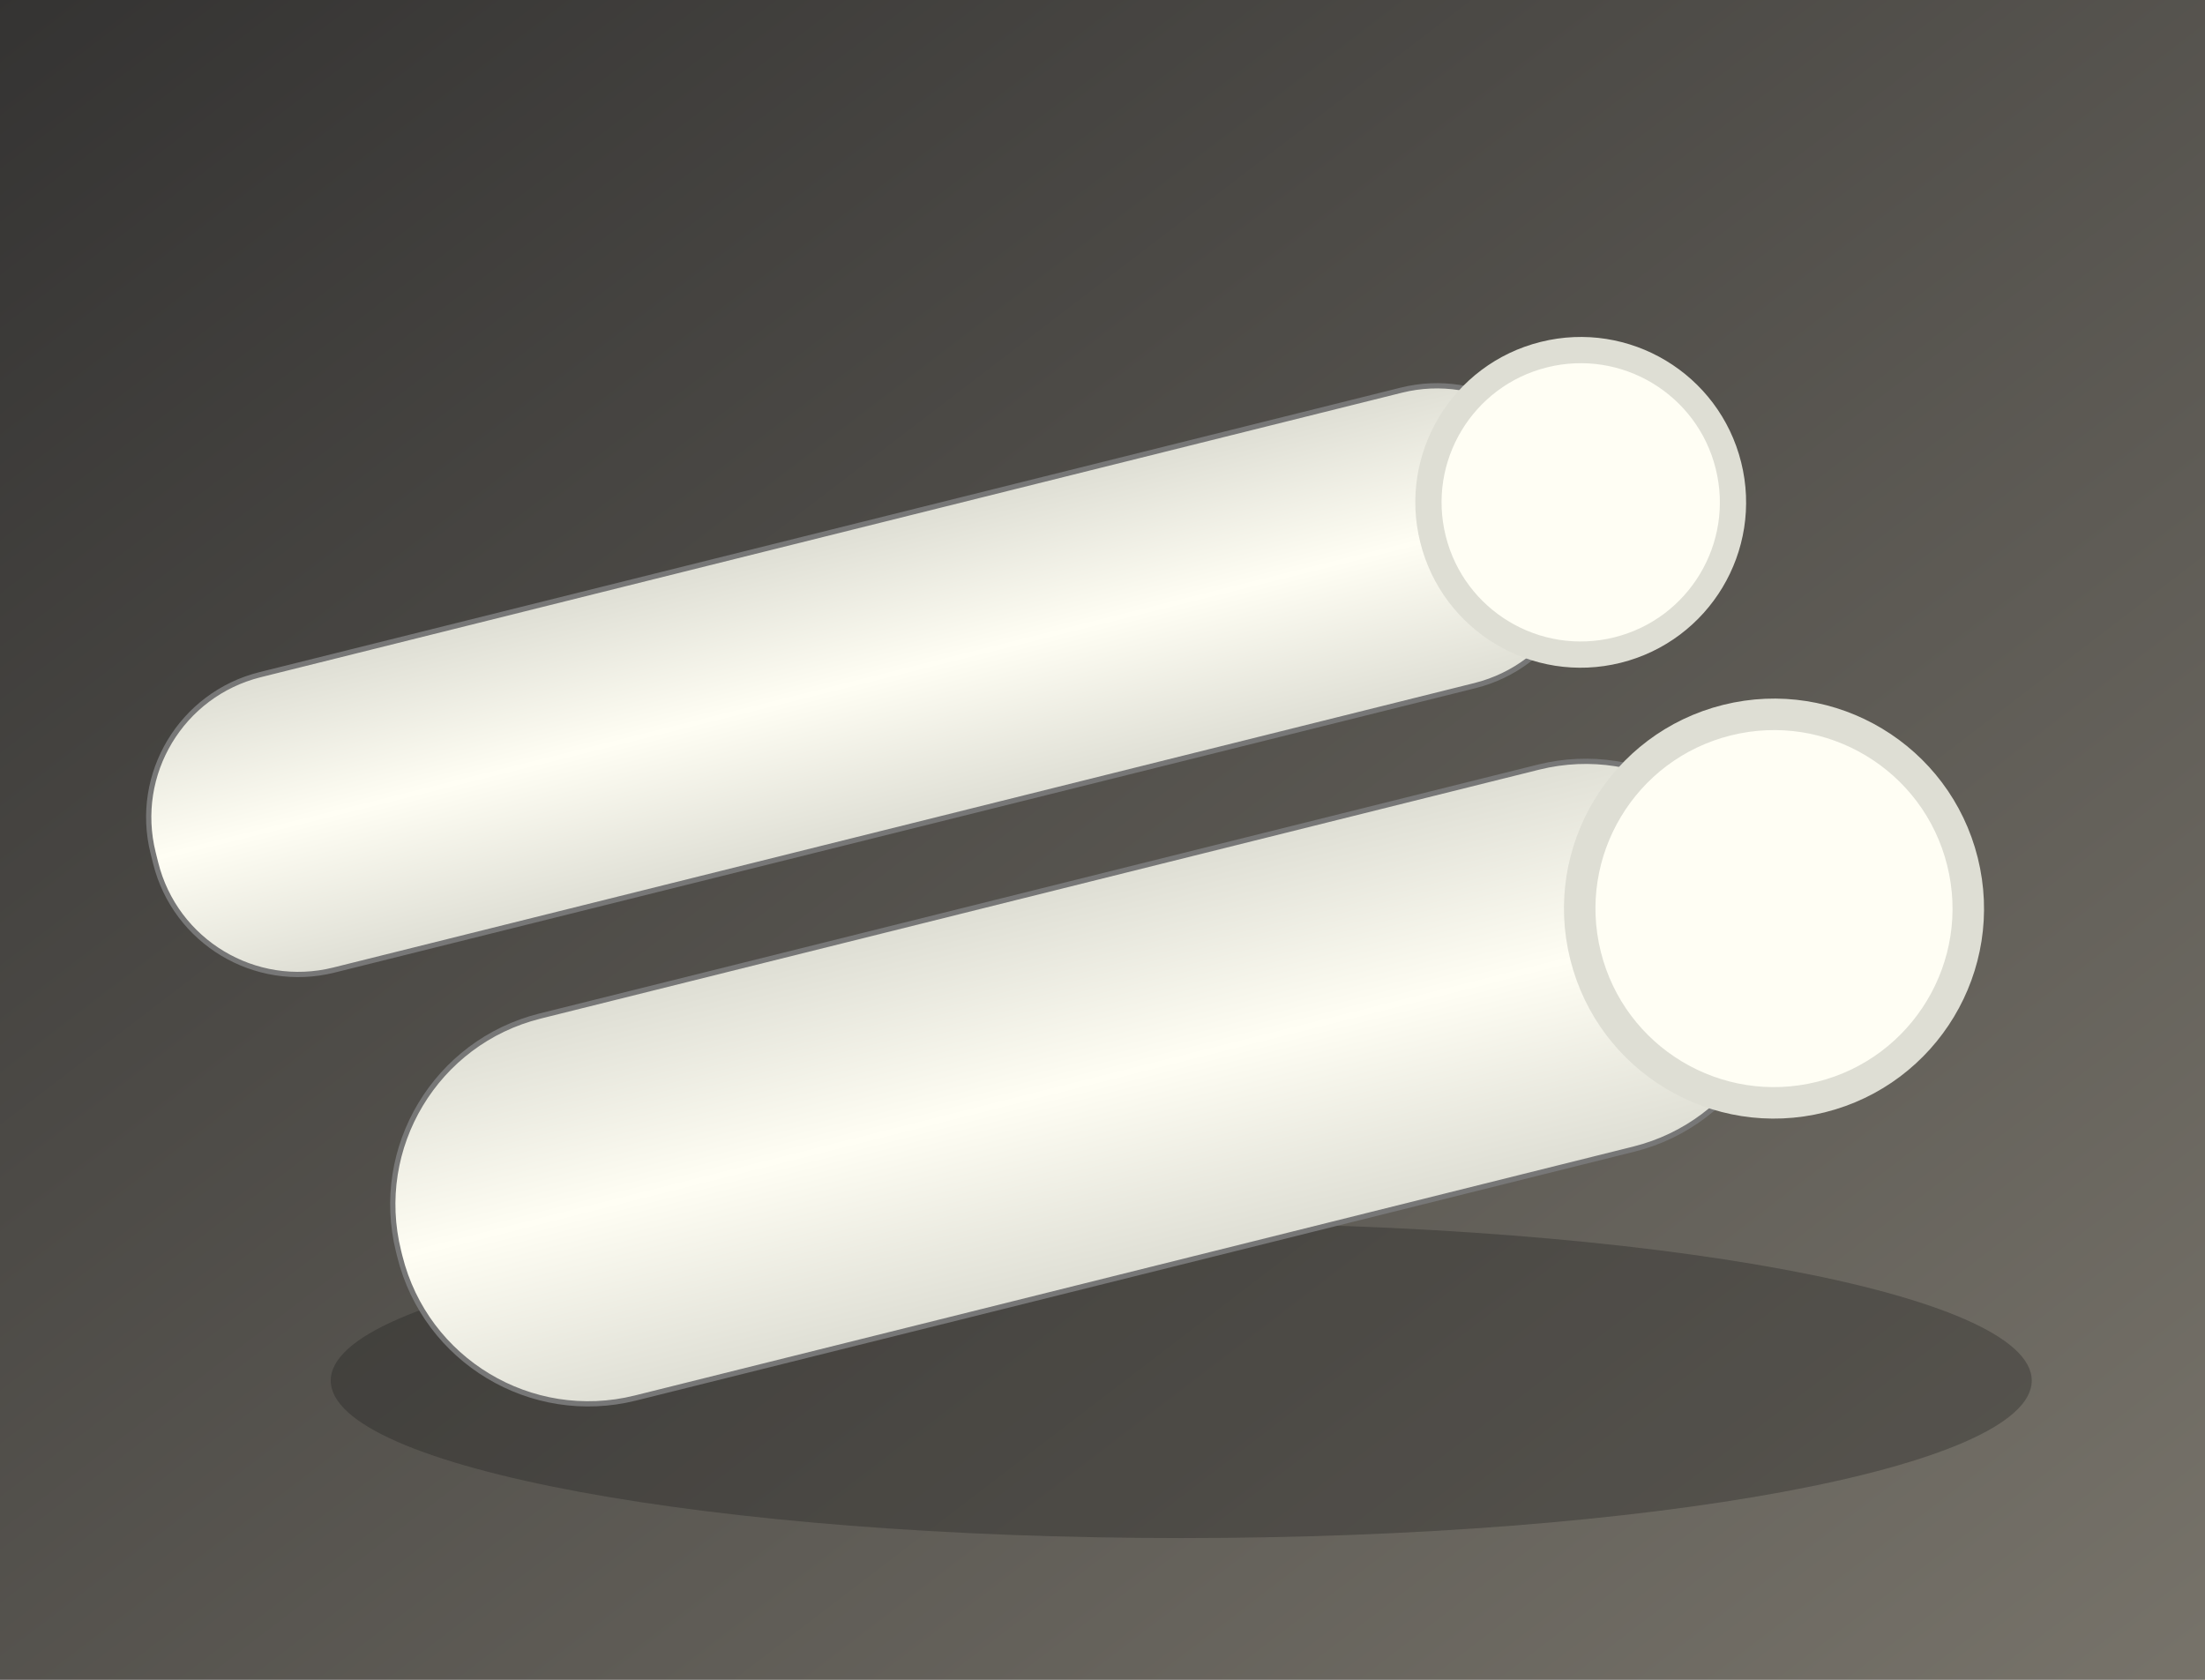
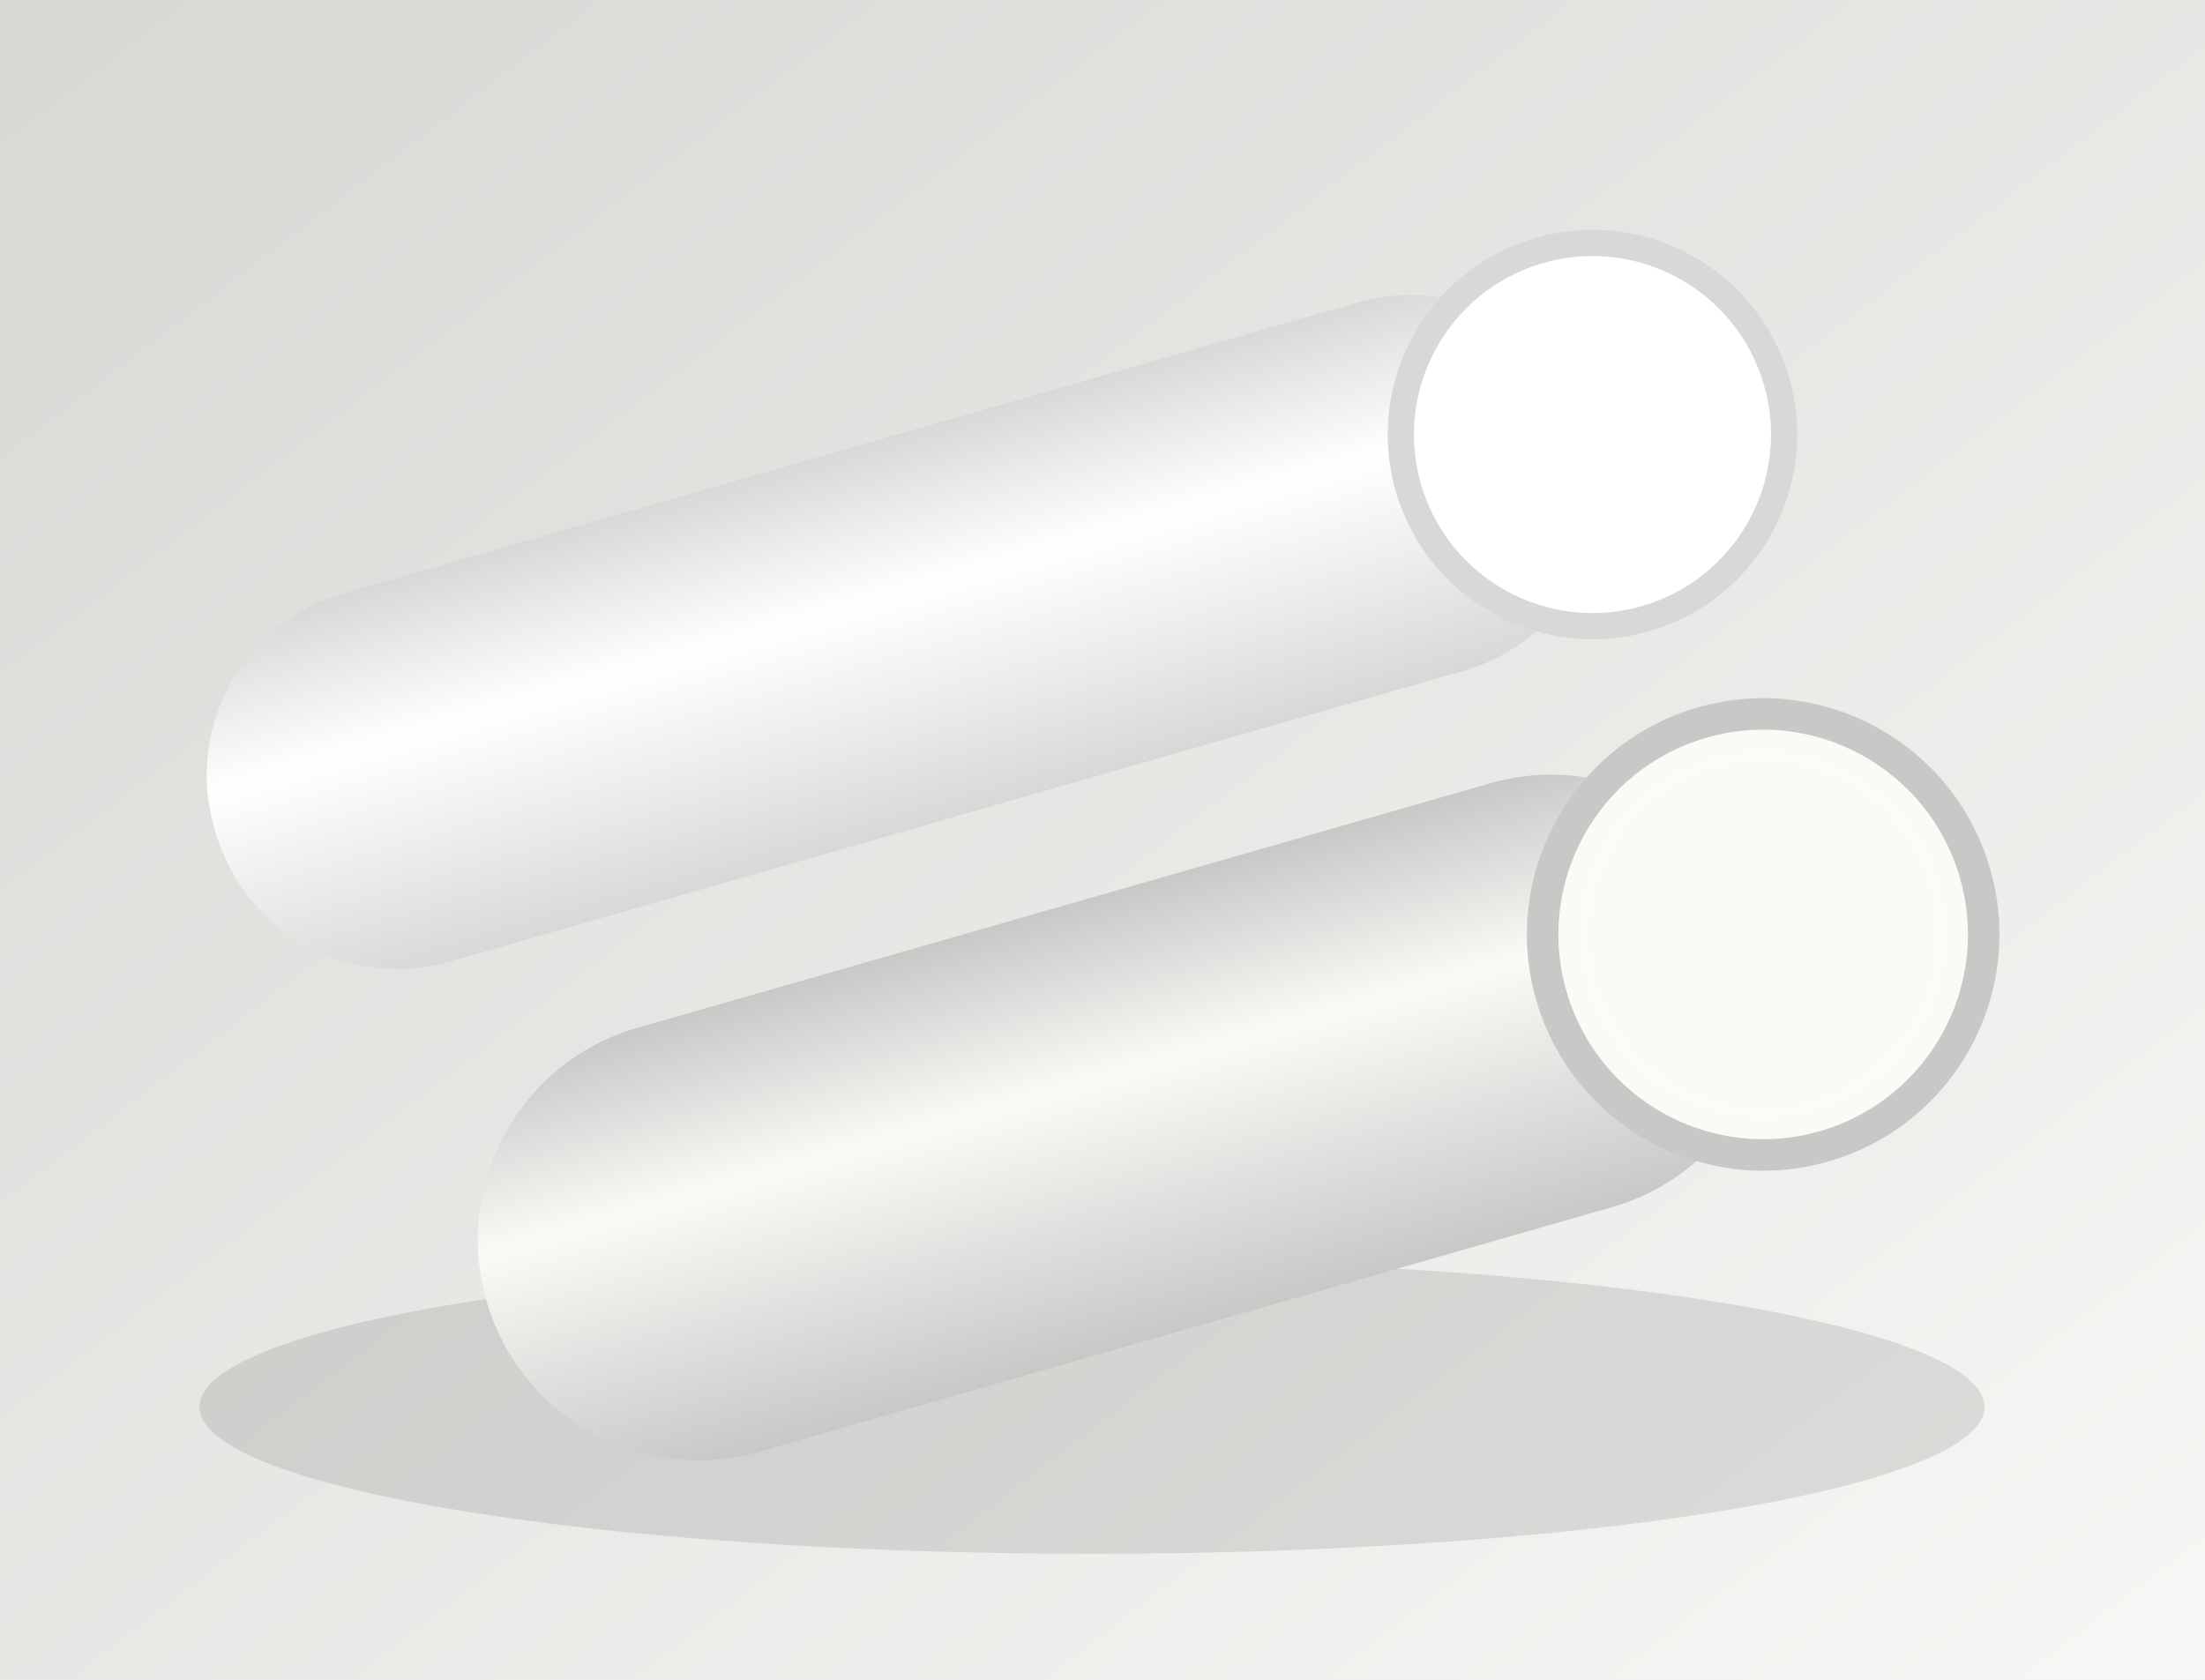
<svg xmlns="http://www.w3.org/2000/svg" viewBox="0 0 420 320">
  <defs>
    <linearGradient id="bg" x2="1" y2="1">
-       <stop stop-color="#343332" />
-       <stop offset="1" stop-color="#77736a" />
+       <stop stop-color="#d7d7d4" />
+       <stop offset="1" stop-color="#f7f7f5" />
    </linearGradient>
-     <linearGradient id="rod" x2="0" y2="1">
-       <stop stop-color="#deded4" />
-       <stop offset=".5" stop-color="#fffef4" />
-       <stop offset="1" stop-color="#deded4" />
+     <linearGradient id="a" x2="0" y2="1">
+       <stop stop-color="#d7d9d8" />
+       <stop offset=".4" stop-color="#ffffff" />
+       <stop offset="1" stop-color="#d7d9d8" />
+     </linearGradient>
+     <linearGradient id="b" x2="0" y2="1">
+       <stop stop-color="#c7c9c7" />
+       <stop offset=".4" stop-color="#fafaf6" />
+       <stop offset="1" stop-color="#c7c9c7" />
    </linearGradient>
  </defs>
  <rect width="420" height="320" fill="url(#bg)" />
-   <ellipse cx="225" cy="263" rx="162" ry="30" fill="#171717" opacity=".3" />
-   <g transform="rotate(-14 205 165)">
-     <rect x="35" y="92" width="280" height="58" rx="28" fill="url(#rod)" stroke="#777" stroke-width="1" />
-     <ellipse cx="315" cy="121" rx="29" ry="29" fill="#fffef4" stroke="#deded4" stroke-width="5" />
-     <rect x="62" y="168" width="270" height="75" rx="37" fill="url(#rod)" stroke="#777" stroke-width="1" />
-     <ellipse cx="332" cy="205" rx="37" ry="37" fill="#fffef4" stroke="#deded4" stroke-width="6" />
+   <ellipse cx="208" cy="268" rx="170" ry="28" fill="#555" opacity=".16" />
+   <g transform="rotate(-16 210 160)">
+     <rect x="48" y="75" width="273" height="73" rx="36" fill="url(#a)" />
+     <ellipse cx="321" cy="111.5" rx="36.5" ry="36.5" fill="#ffffff" stroke="#d7d9d8" stroke-width="5" />
+     <ellipse cx="321" cy="111.5" rx="29" ry="29" fill="none" stroke="#fff" stroke-opacity=".22" />
+     <rect x="73" y="170" width="253" height="84" rx="42" fill="url(#b)" />
+     <ellipse cx="326" cy="212" rx="42" ry="42" fill="#fafaf6" stroke="#c7c9c7" stroke-width="6" />
+     <ellipse cx="326" cy="212" rx="34" ry="34" fill="none" stroke="#fff" stroke-opacity=".24" />
  </g>
</svg>
